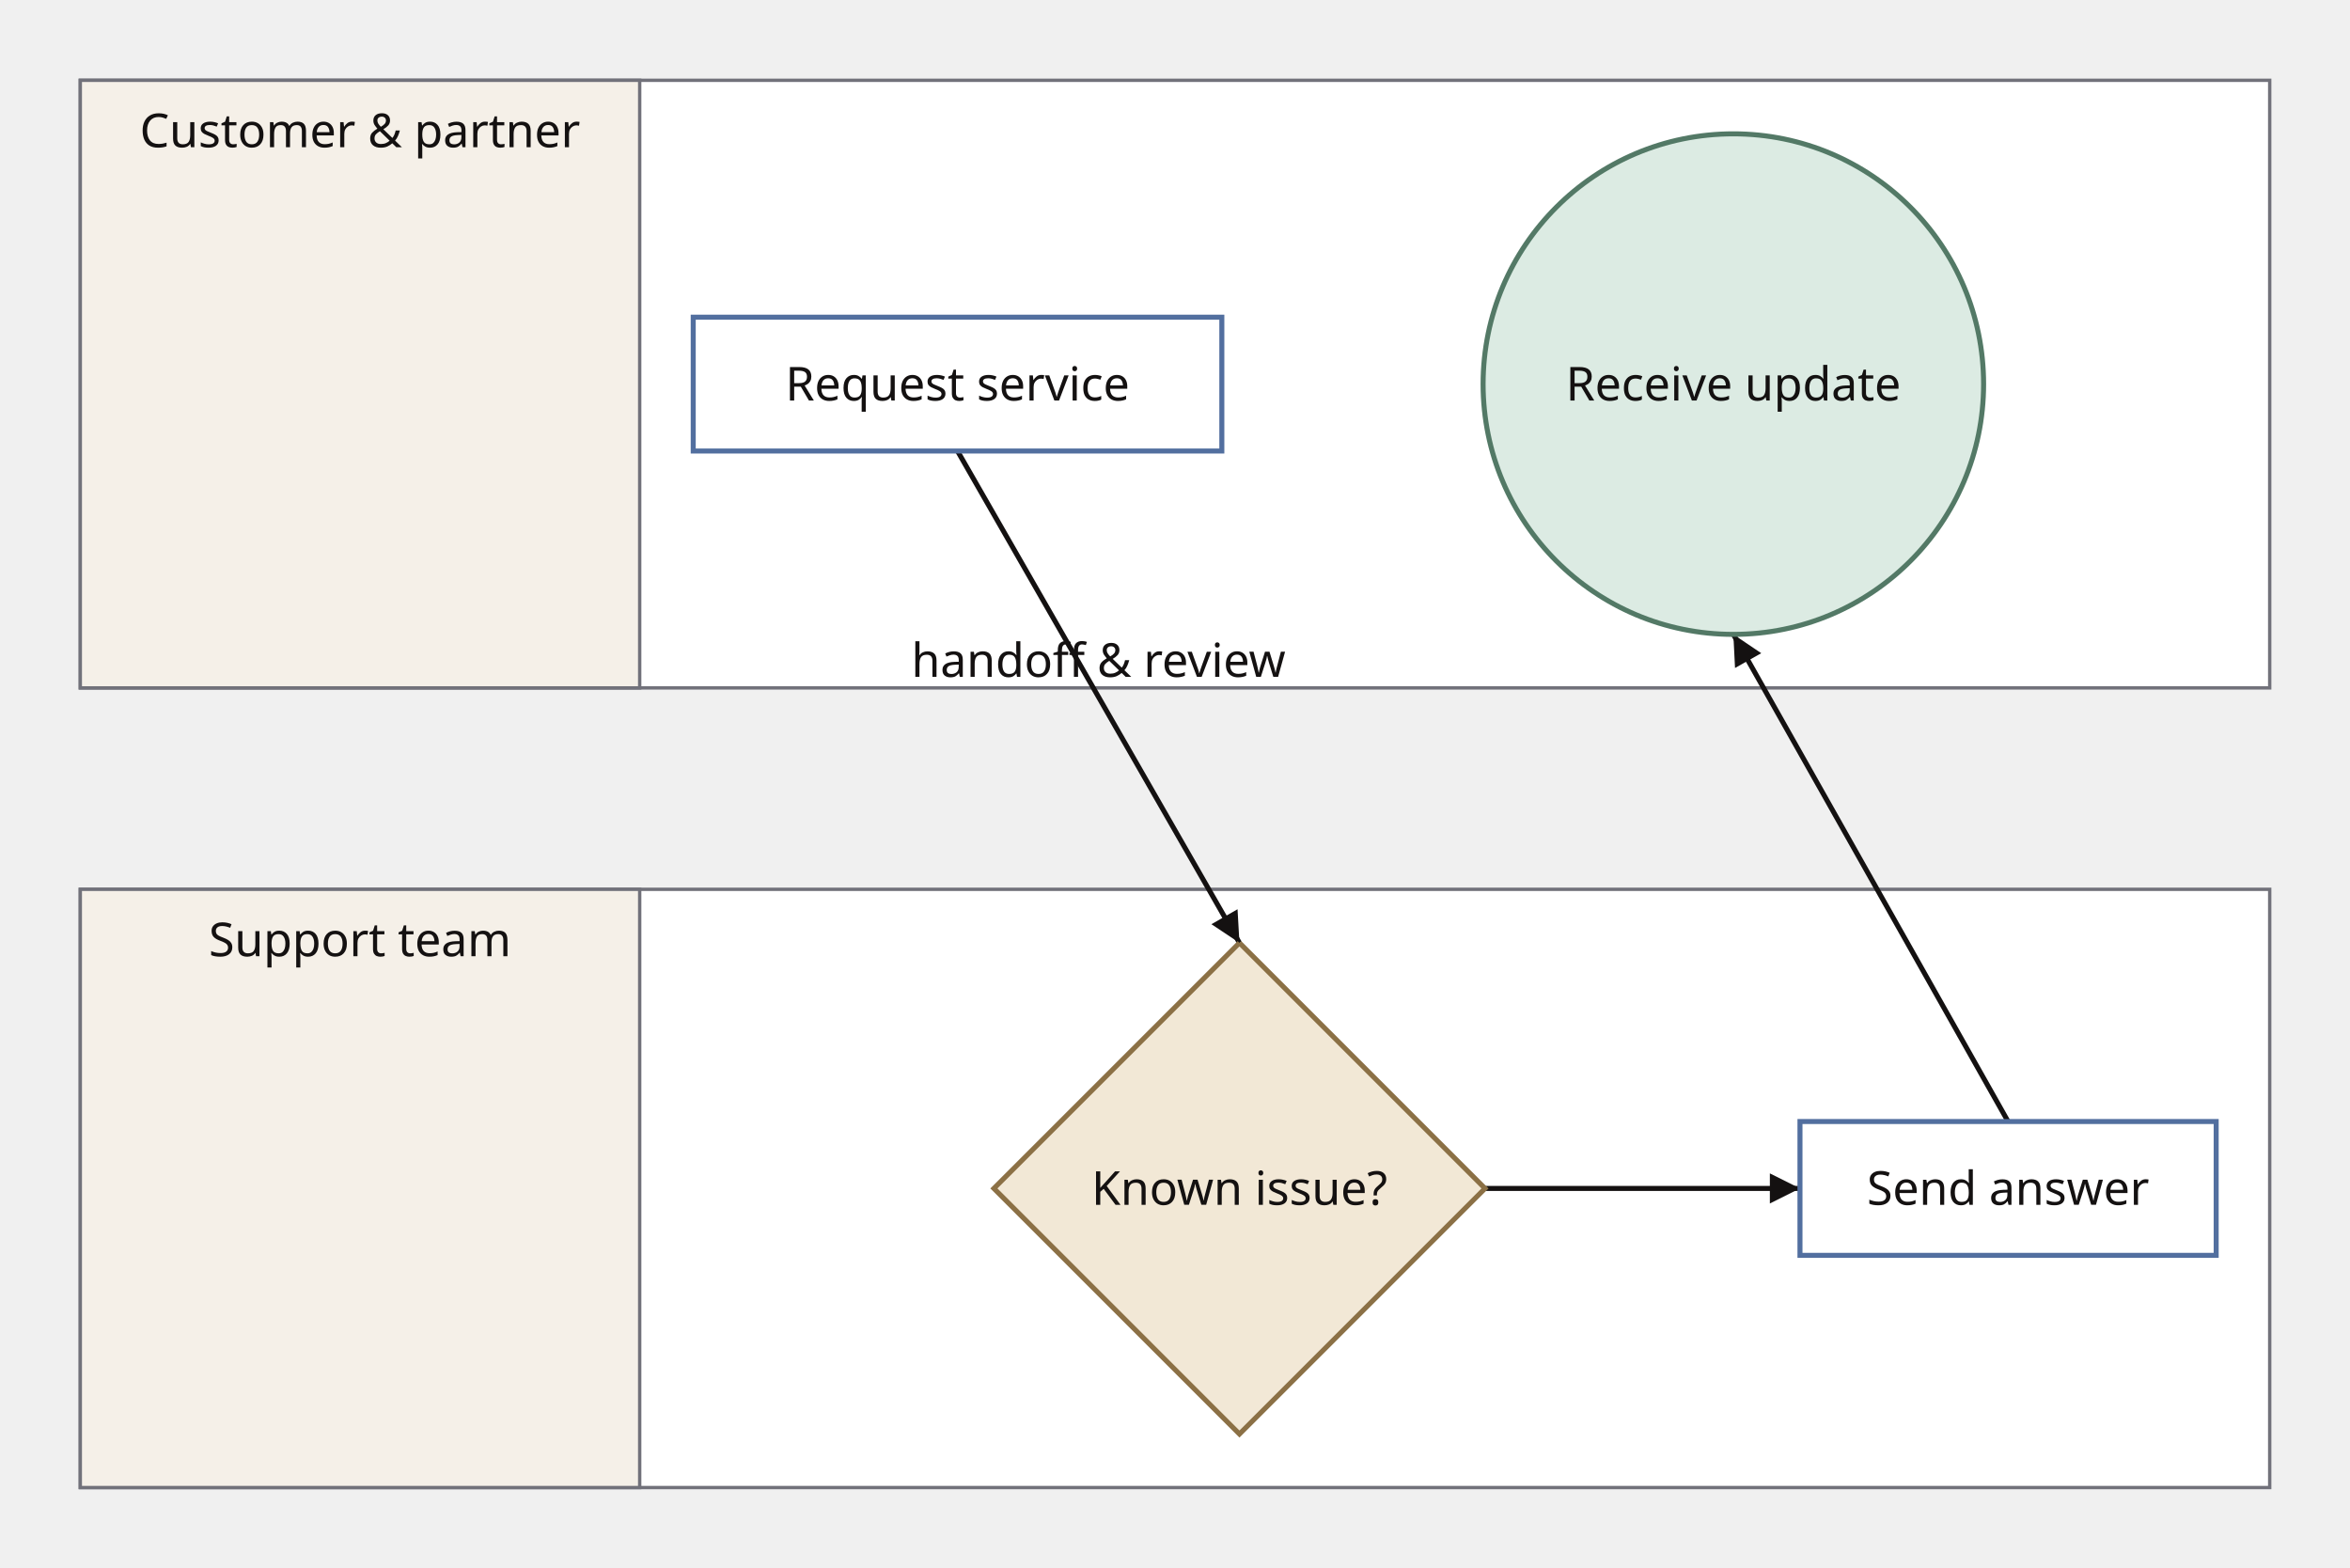
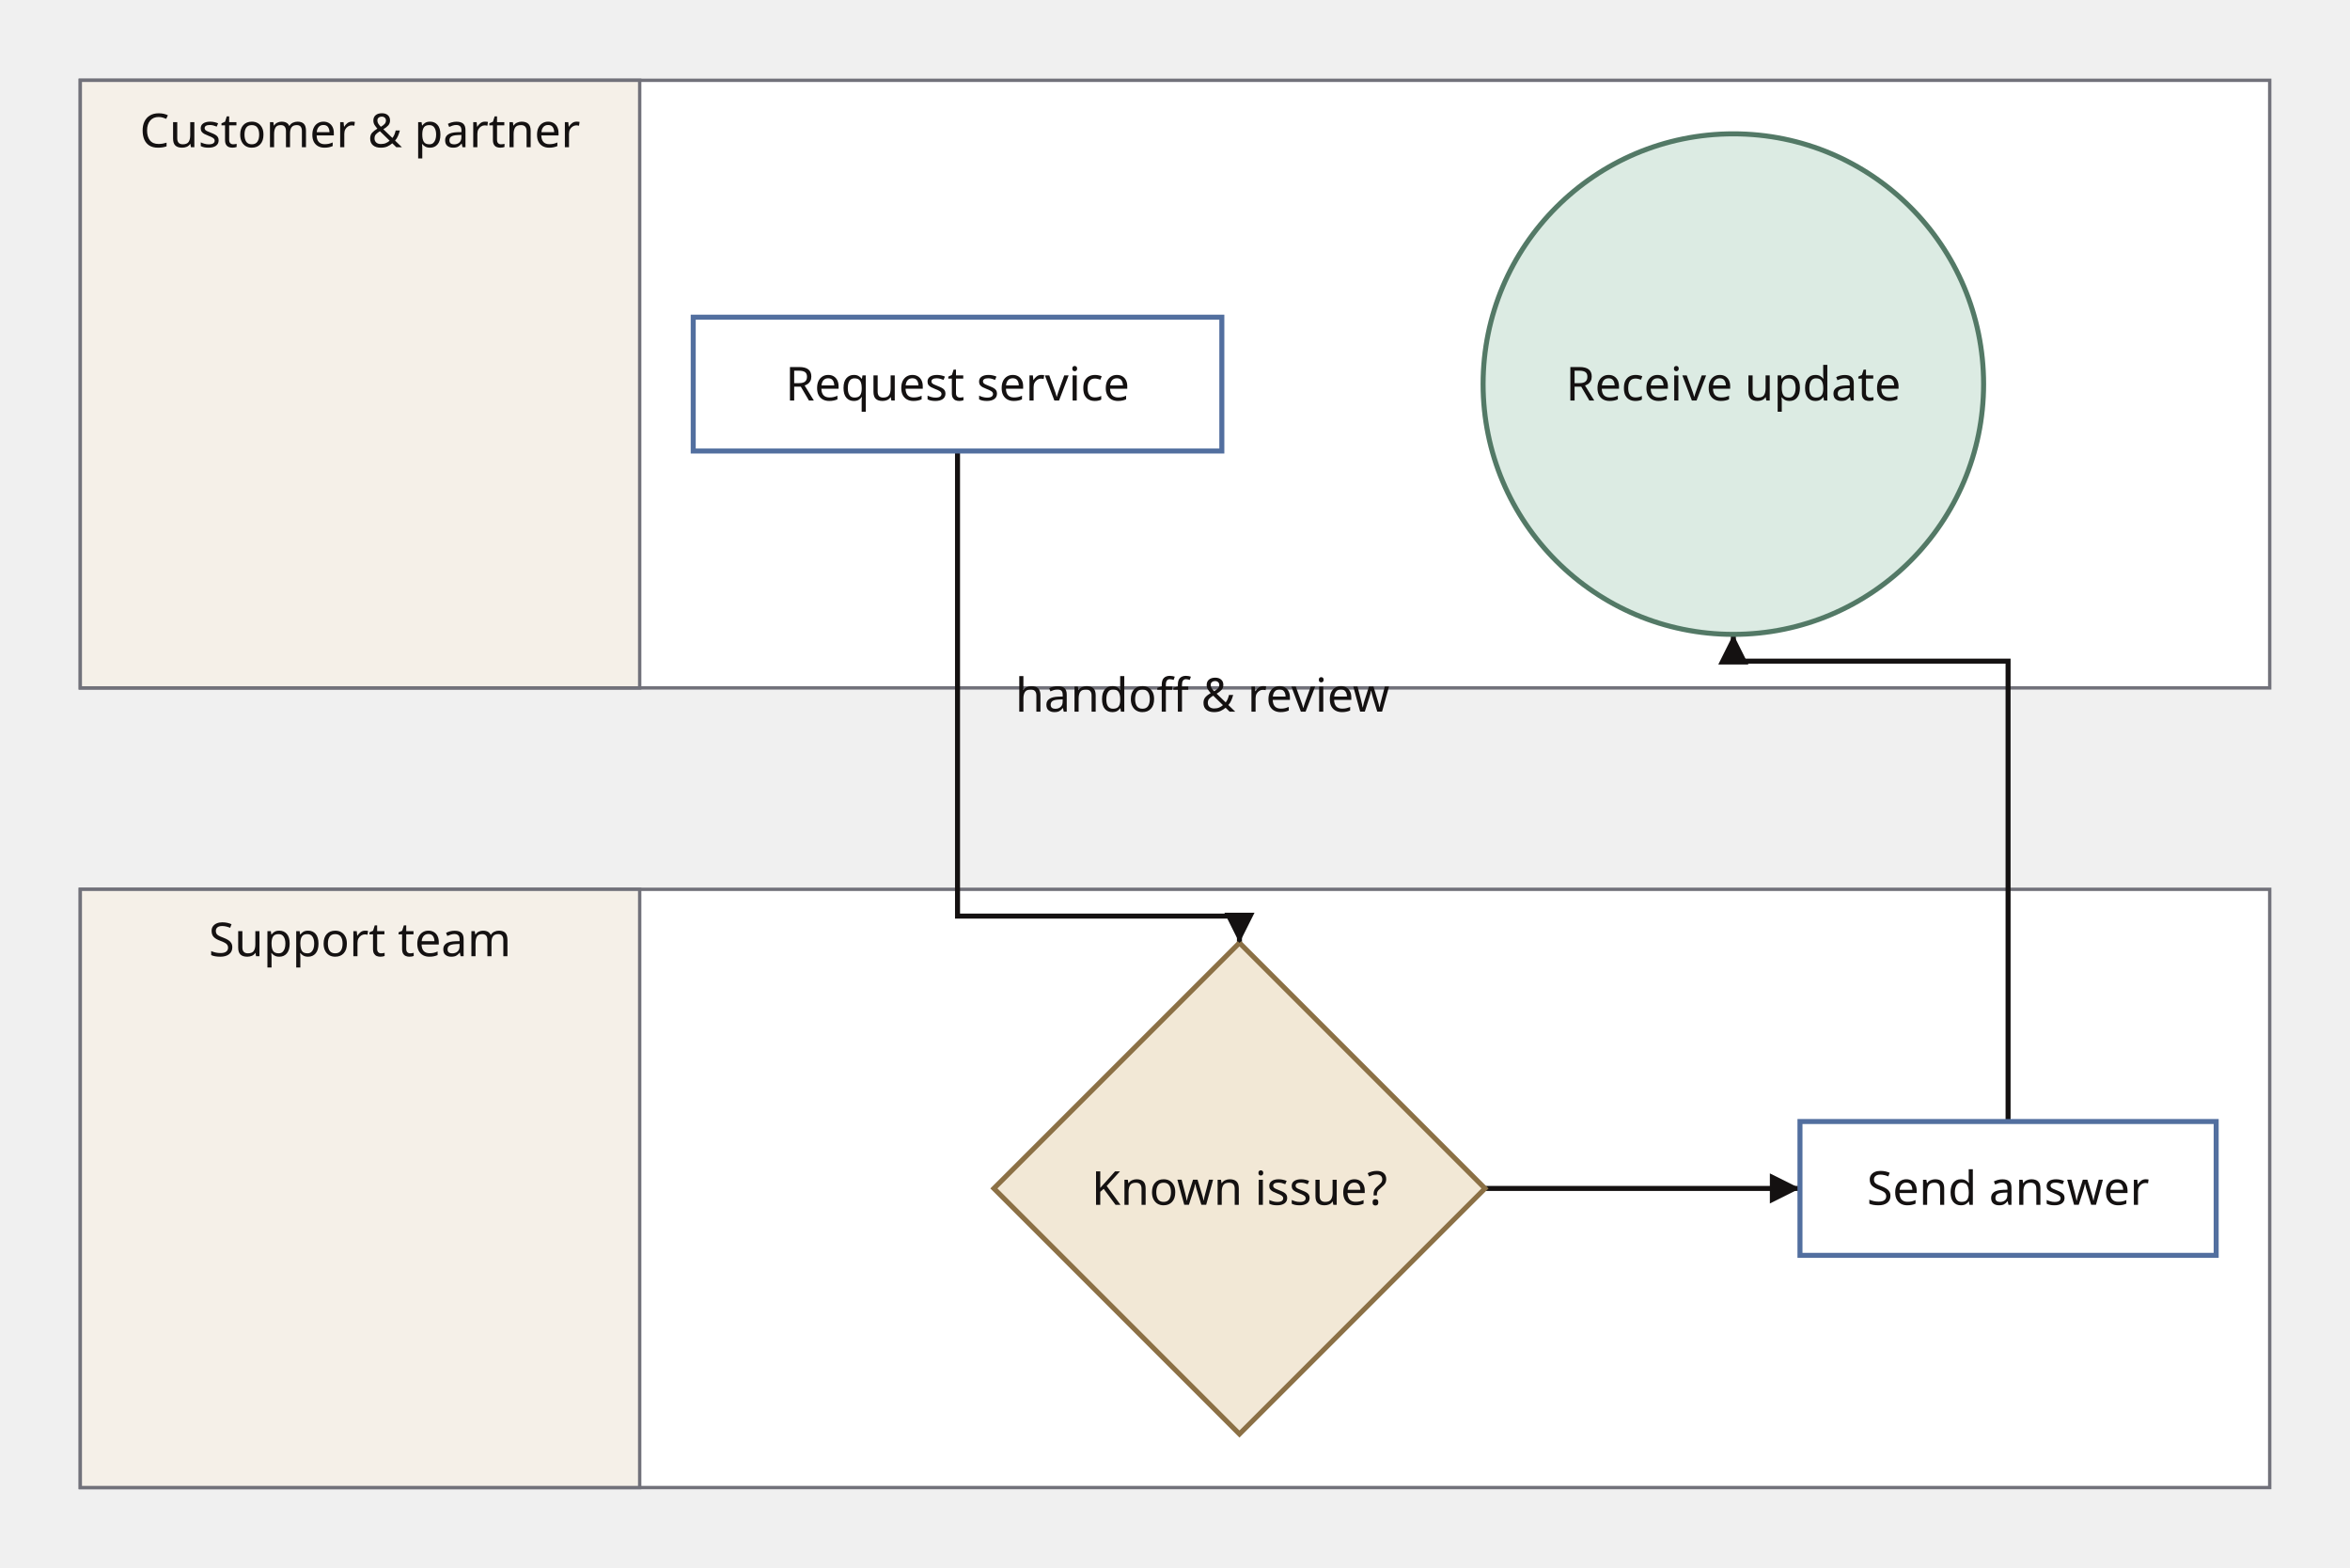
<svg xmlns="http://www.w3.org/2000/svg" width="702.404" height="468.6" viewBox="0 0 702.404 468.6" role="graphics-document document">
  <rect x="24" y="24" width="654.404" height="181.6" rx="0" fill="#ffffff" stroke="#71717a" stroke-width="1" />
  <rect x="24" y="24" width="167.2" height="181.6" rx="0" fill="#f5f0e8" stroke="#71717a" stroke-width="1" />
  <text x="107.6" y="44" text-anchor="middle" font-family="sans-serif" font-size="14" font-weight="400" fill="#141111">Customer &amp; partner</text>
  <rect x="24" y="265.8" width="654.404" height="178.8" rx="0" fill="#ffffff" stroke="#71717a" stroke-width="1" />
  <rect x="24" y="265.8" width="167.2" height="178.8" rx="0" fill="#f5f0e8" stroke="#71717a" stroke-width="1" />
  <text x="107.6" y="285.8" text-anchor="middle" font-family="sans-serif" font-size="14" font-weight="400" fill="#141111">Support team</text>
-   <line x1="286.2" y1="134.8" x2="370.467" y2="281.8" stroke="#141111" stroke-width="1.5" fill="none" />
-   <polygon points="370.467,281.8 362.087,276.23 369.895,271.754" fill="#141111" />
-   <text x="328.334" y="202.3" text-anchor="middle" font-family="sans-serif" font-size="14" font-weight="400" fill="#141111">handoff &amp; review</text>
-   <line x1="443.867" y1="355.2" x2="538.004" y2="355.2" stroke="#141111" stroke-width="1.5" fill="none" />
+   <polyline points="286.2,134.8 286.2,273.8 370.467,273.8 370.467,281.8" stroke="#141111" stroke-width="1.5" fill="none" />
+   <polygon points="370.467,281.8 365.967,272.8 374.967,272.8" fill="#141111" />
+   <text x="359.4" y="212.7" text-anchor="middle" font-family="sans-serif" font-size="14" font-weight="400" fill="#141111">handoff &amp; review</text>
+   <polyline points="443.867,355.2 530.004,355.2 530.004,355.2 538.004,355.2" stroke="#141111" stroke-width="1.5" fill="none" />
  <polygon points="538.004,355.2 529.004,359.7 529.004,350.7" fill="#141111" />
-   <line x1="600.204" y1="335.2" x2="518.089" y2="189.6" stroke="#141111" stroke-width="1.5" fill="none" />
-   <polygon points="518.089,189.6 526.43,195.229 518.591,199.65" fill="#141111" />
+   <polyline points="600.204,335.2 600.204,197.6 518.089,197.6 518.089,189.6" stroke="#141111" stroke-width="1.5" fill="none" />
+   <polygon points="518.089,189.6 522.589,198.6 513.589,198.6" fill="#141111" />
  <rect x="207.2" y="94.8" width="158" height="40" rx="0" fill="#ffffff" stroke="#526f9f" stroke-width="1.5" />
  <text x="286.2" y="119.7" text-anchor="middle" font-family="sans-serif" font-size="14" font-weight="400" fill="#141111">Request service</text>
  <ellipse cx="518.089" cy="114.8" rx="74.8" ry="74.8" fill="#dcebe3" fill-opacity="1" stroke="#537966" stroke-width="1.5" />
  <text x="518.089" y="119.7" text-anchor="middle" font-family="sans-serif" font-size="14" font-weight="400" fill="#141111">Receive update</text>
  <polygon points="370.467,281.8 443.867,355.2 370.467,428.6 297.067,355.2" fill="#f2e8d6" />
  <polyline points="370.467,281.8 443.867,355.2 370.467,428.6 297.067,355.2 370.467,281.8" stroke="#8b7045" stroke-width="1.5" fill="none" />
  <text x="370.467" y="360.1" text-anchor="middle" font-family="sans-serif" font-size="14" font-weight="400" fill="#141111">Known issue?</text>
  <rect x="538.004" y="335.2" width="124.4" height="40" rx="0" fill="#ffffff" stroke="#526f9f" stroke-width="1.5" />
  <text x="600.204" y="360.1" text-anchor="middle" font-family="sans-serif" font-size="14" font-weight="400" fill="#141111">Send answer</text>
</svg>
